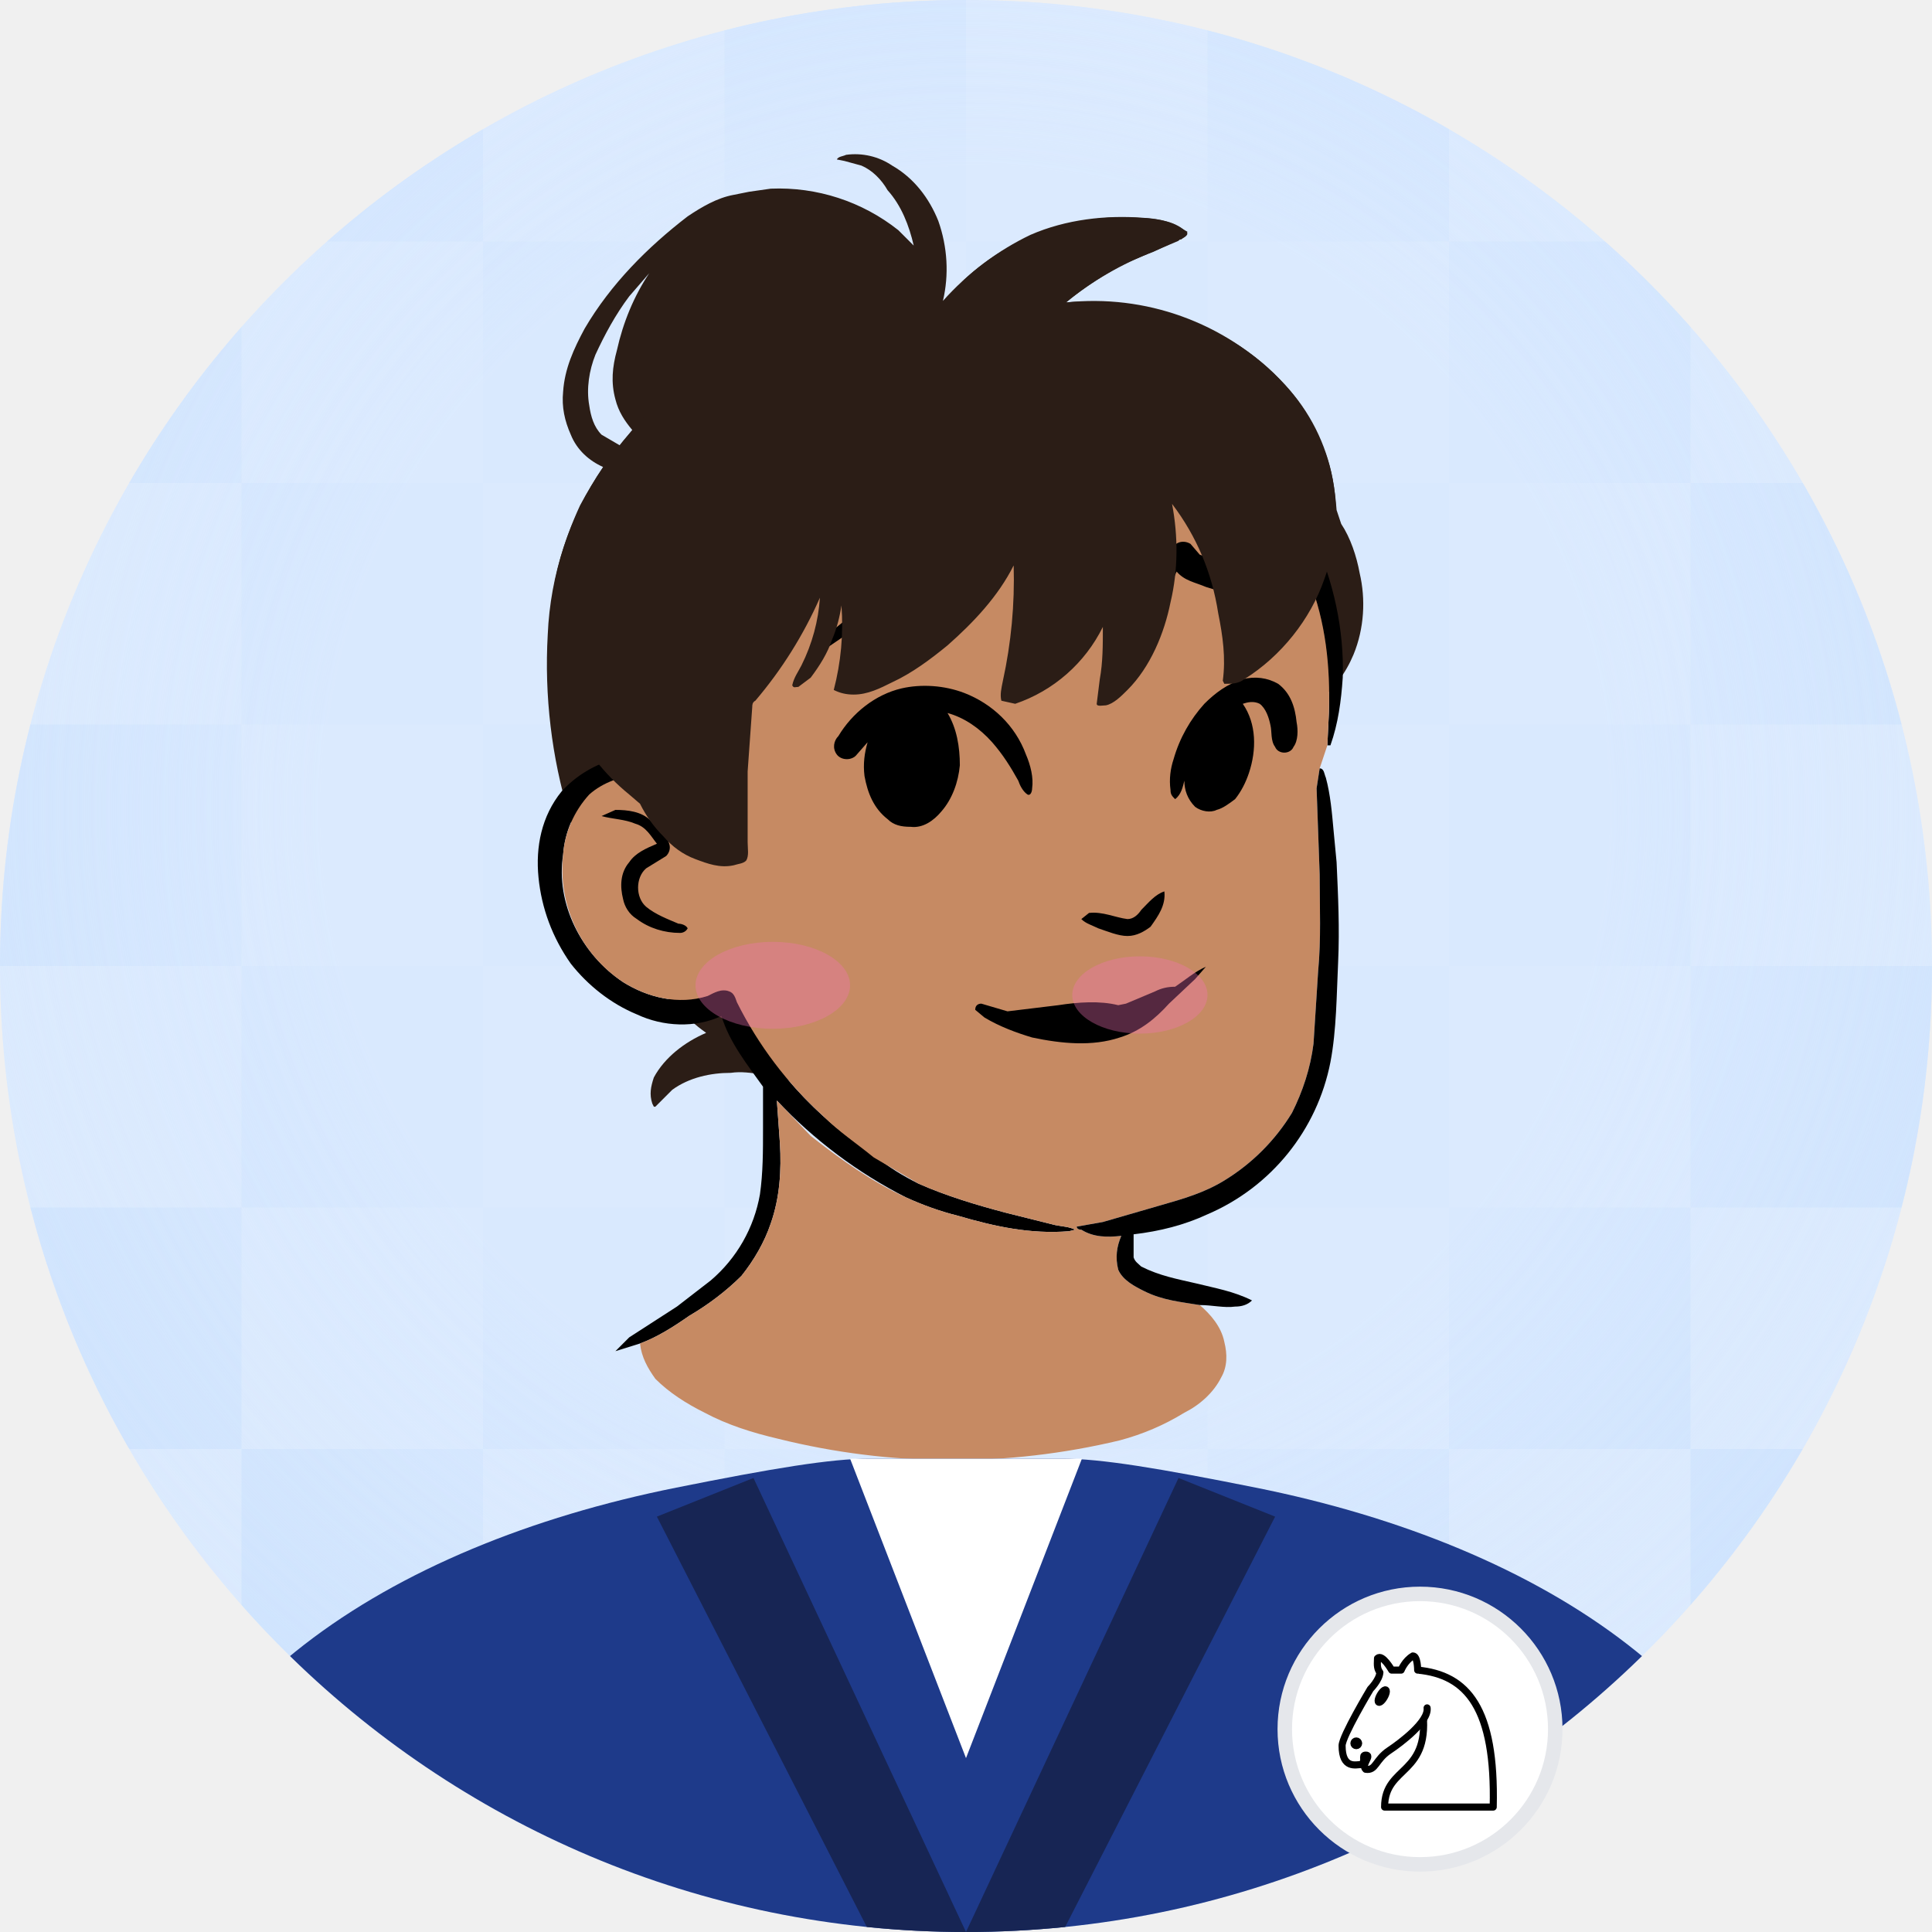
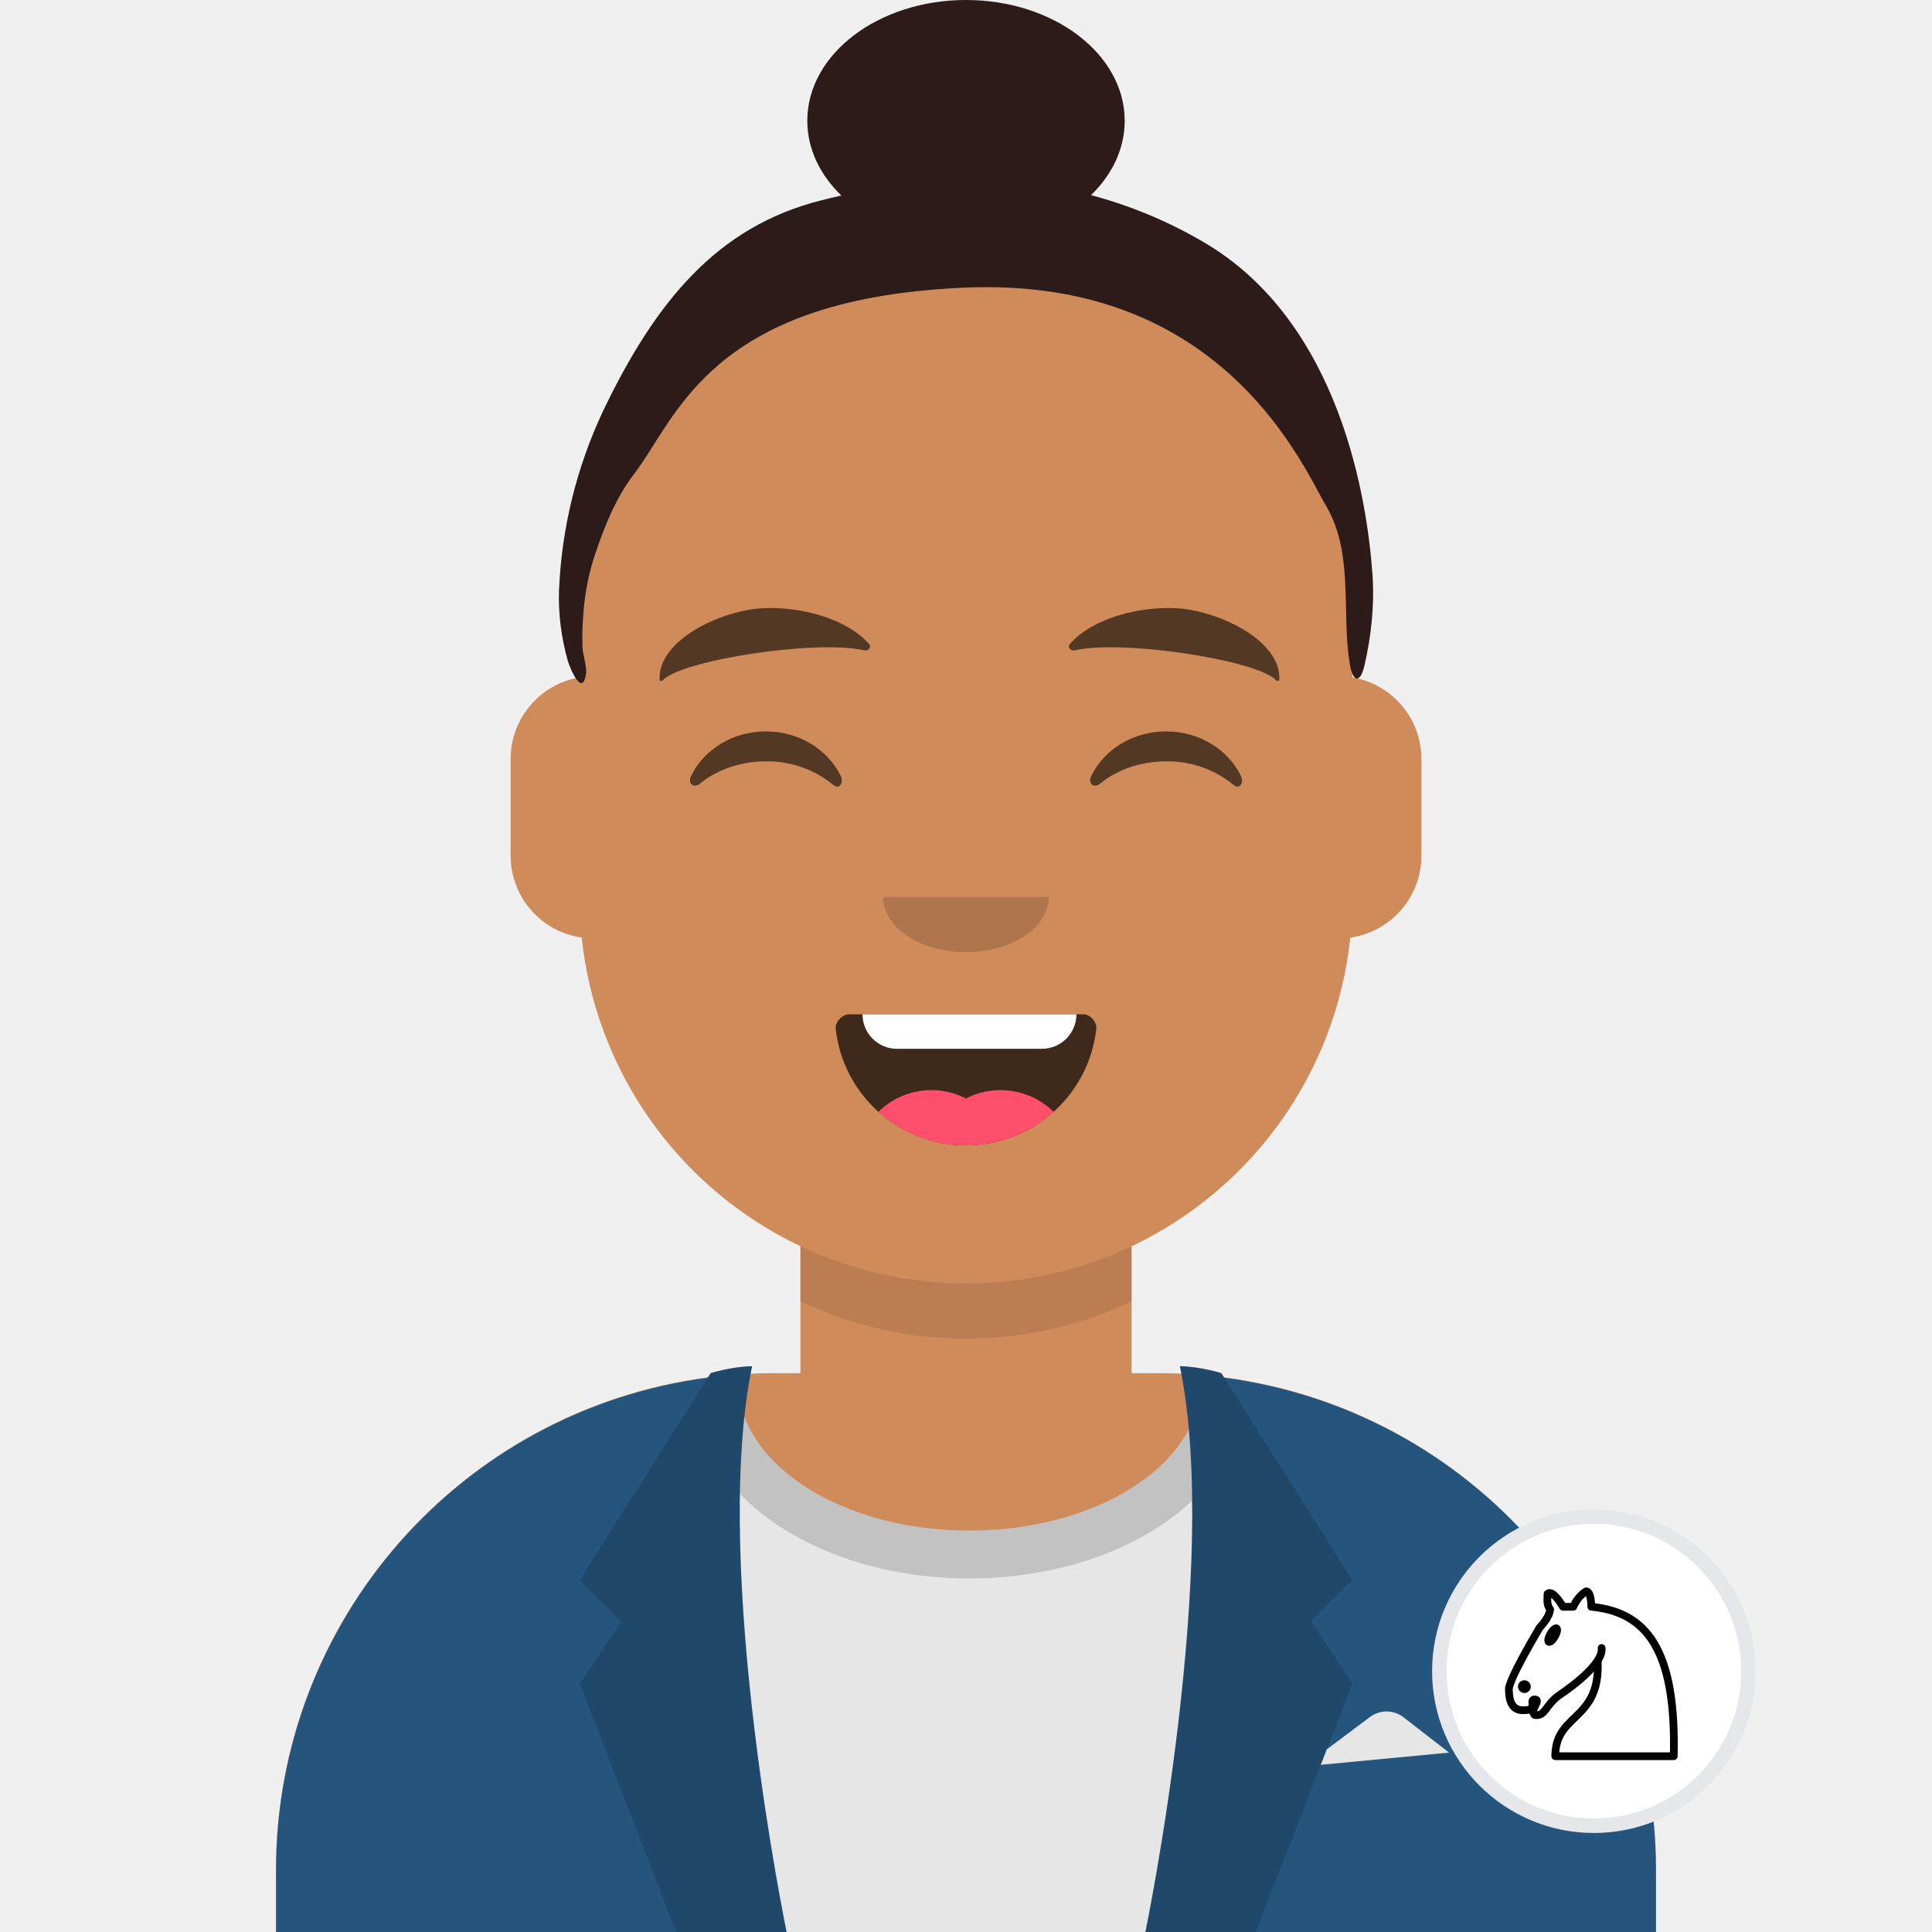
<svg xmlns="http://www.w3.org/2000/svg" viewBox="0 0 200 200" width="200" height="200">
-   <clipPath id="c-nova">
-     <circle cx="100" cy="100" r="100" />
-   </clipPath>
-   <g clip-path="url(#c-nova)">
-     <rect width="200" height="200" fill="#dbeafe" />
-     <g fill="#bfdbfe" opacity="0.45">
-       <rect x="25" y="0" width="25" height="25" />
-       <rect x="75" y="0" width="25" height="25" />
-       <rect x="125" y="0" width="25" height="25" />
-       <rect x="175" y="0" width="25" height="25" />
-       <rect x="0" y="25" width="25" height="25" />
-       <rect x="50" y="25" width="25" height="25" />
-       <rect x="100" y="25" width="25" height="25" />
-       <rect x="150" y="25" width="25" height="25" />
-       <rect x="25" y="50" width="25" height="25" />
-       <rect x="75" y="50" width="25" height="25" />
-       <rect x="125" y="50" width="25" height="25" />
-       <rect x="175" y="50" width="25" height="25" />
-       <rect x="0" y="75" width="25" height="25" />
-       <rect x="50" y="75" width="25" height="25" />
-       <rect x="100" y="75" width="25" height="25" />
-       <rect x="150" y="75" width="25" height="25" />
-       <rect x="25" y="100" width="25" height="25" />
-       <rect x="75" y="100" width="25" height="25" />
-       <rect x="125" y="100" width="25" height="25" />
-       <rect x="175" y="100" width="25" height="25" />
-       <rect x="0" y="125" width="25" height="25" />
-       <rect x="50" y="125" width="25" height="25" />
-       <rect x="100" y="125" width="25" height="25" />
-       <rect x="150" y="125" width="25" height="25" />
-       <rect x="25" y="150" width="25" height="25" />
-       <rect x="75" y="150" width="25" height="25" />
-       <rect x="125" y="150" width="25" height="25" />
-       <rect x="175" y="150" width="25" height="25" />
-       <rect x="0" y="175" width="25" height="25" />
-       <rect x="50" y="175" width="25" height="25" />
-       <rect x="100" y="175" width="25" height="25" />
-       <rect x="150" y="175" width="25" height="25" />
+   <svg x="0" y="0" width="200" height="200" viewBox="0 0 280 280" fill="none" shape-rendering="auto">
+     <mask id="viewboxMask">
+       <rect width="280" height="280" rx="0" ry="0" x="0" y="0" fill="#fff" />
+     </mask>
+     <g mask="url(#viewboxMask)">
+       <g transform="translate(8)">
+         <path d="M132 36a56 56 0 0 0-56 56v6.17A12 12 0 0 0 66 110v14a12 12 0 0 0 10.3 11.88 56.04 56.04 0 0 0 31.7 44.73v18.4h-4a72 72 0 0 0-72 72v9h200v-9a72 72 0 0 0-72-72h-4v-18.39a56.04 56.04 0 0 0 31.7-44.73A12 12 0 0 0 198 124v-14a12 12 0 0 0-10-11.83V92a56 56 0 0 0-56-56Z" fill="#d08b5b" />
+         <path d="M108 180.61v8a55.79 55.79 0 0 0 24 5.39c8.59 0 16.73-1.93 24-5.39v-8a55.79 55.79 0 0 1-24 5.39 55.79 55.79 0 0 1-24-5.39Z" fill="#000" fill-opacity=".1" />
+         <g transform="translate(0 170)">
+           <path d="M132.5 51.83c18.5 0 33.5-9.62 33.5-21.48 0-.36-.01-.7-.04-1.06A72 72 0 0 1 232 101.04V110H32v-8.95a72 72 0 0 1 67.05-71.83c-.03.37-.05.75-.05 1.13 0 11.86 15 21.48 33.5 21.48Z" fill="#E6E6E6" />
+           <path d="M132.5 58.76c21.89 0 39.63-12.05 39.63-26.91 0-.6-.02-1.2-.08-1.8-2-.33-4.03-.59-6.1-.76.04.35.05.7.05 1.06 0 11.86-15 21.48-33.5 21.48S99 42.2 99 30.35c0-.38.02-.76.05-1.13-2.06.14-4.08.36-6.08.67-.07.65-.1 1.3-.1 1.96 0 14.86 17.74 26.91 39.63 26.91Z" fill="#000" fill-opacity=".16" />
+           <path d="M100.78 29.12 101 28c-2.96.05-6 1-6 1l-.42.66A72.01 72.01 0 0 0 32 101.06V110h74s-10.7-51.56-5.24-80.8l.02-.08ZM158 110s11-53 5-82c2.96.05 6 1 6 1l.42.66a72.01 72.01 0 0 1 62.58 71.4V110h-74Z" fill="#25557c" />
+           <path d="M101 28c-6 29 5 82 5 82H90L76 74l6-9-6-6 19-30s3.04-.95 6-1ZM163 28c6 29-5 82-5 82h16l14-36-6-9 6-6-19-30s-3.04-.95-6-1Z" fill-rule="evenodd" clip-rule="evenodd" fill="#000" fill-opacity=".15" />
+           <path d="m183.42 85.77.87-2.24 6.27-4.7a4 4 0 0 1 4.85.05l6.6 5.12-18.59 1.77Z" fill="#E6E6E6" />
+         </g>
+         <g transform="translate(78 134)">
+           <path fill-rule="evenodd" clip-rule="evenodd" d="M35.12 15.13a19 19 0 0 0 37.77-.09c.08-.77-.77-2.04-1.85-2.04H37.1C36 13 35 14.18 35.12 15.13Z" fill="#000" fill-opacity=".7" />
+           <path d="M70 13H39a5 5 0 0 0 5 5h21a5 5 0 0 0 5-5Z" fill="#fff" />
+           <path d="M66.7 27.14A10.96 10.96 0 0 0 54 25.2a10.95 10.95 0 0 0-12.7 1.94A18.93 18.93 0 0 0 54 32c4.88 0 9.33-1.84 12.7-4.86Z" fill="#FF4F6D" />
+         </g>
+         <g transform="translate(104 122)">
+           <path fill-rule="evenodd" clip-rule="evenodd" d="M16 8c0 4.42 5.37 8 12 8s12-3.58 12-8" fill="#000" fill-opacity=".16" />
+         </g>
+         <g transform="translate(76 90)">
+           <path d="M16.16 22.45c1.85-3.8 6-6.45 10.84-6.45 4.81 0 8.96 2.63 10.82 6.4.55 1.13-.24 2.05-1.03 1.37a15.05 15.05 0 0 0-9.8-3.43c-3.73 0-7.12 1.24-9.55 3.23-.9.73-1.82-.01-1.28-1.12ZM74.16 22.45c1.85-3.8 6-6.45 10.84-6.45 4.81 0 8.96 2.63 10.82 6.4.55 1.13-.24 2.05-1.03 1.37a15.05 15.05 0 0 0-9.8-3.43c-3.74 0-7.13 1.24-9.56 3.23-.9.73-1.82-.01-1.28-1.12Z" fill-rule="evenodd" clip-rule="evenodd" fill="#000" fill-opacity=".6" />
+         </g>
+         <g transform="translate(76 82)">
+           <path d="M26.55 6.15c-5.8.27-15.2 4.49-14.96 10.34.01.18.3.27.43.12 2.76-2.96 22.32-5.95 29.2-4.36.64.14 1.12-.48.72-.93-3.43-3.85-10.2-5.43-15.4-5.18ZM86.45 6.15c5.8.27 15.2 4.49 14.96 10.34-.01.18-.3.27-.43.12-2.76-2.96-22.32-5.95-29.2-4.36-.64.14-1.12-.48-.72-.93 3.43-3.85 10.2-5.43 15.4-5.18Z" fill-rule="evenodd" clip-rule="evenodd" fill="#000" fill-opacity=".6" />
+         </g>
+         <g transform="translate(-1)">
+           <path d="M151.12 28.28c3.06-2.97 4.88-6.71 4.88-10.78C156 7.84 145.7 0 133 0s-23 7.84-23 17.5c0 4.1 1.85 7.86 4.94 10.84-.99.22-1.95.45-2.9.69-15.1 3.8-24.02 14.62-31.68 30.62a67.68 67.68 0 0 0-6.34 25.83c-.13 3.41.33 6.94 1.25 10.22.33 1.2 2.15 5.39 2.65 2 .1-.66-.07-1.47-.24-2.27-.12-.55-.23-1.1-.26-1.6-.08-1.56 0-3.15.11-4.72.2-2.92.73-5.8 1.65-8.59 1.33-3.98 3.02-8.3 5.6-11.67.97-1.25 1.88-2.7 2.88-4.27 5.63-8.9 13.68-21.6 45.34-22.9 34.3-1.42 46.78 21.66 51.21 29.87.38.7.7 1.3.97 1.75 2.67 4.53 2.78 9.75 2.9 14.91.05 2.71.11 5.41.54 8 .47 2.84 1.54 2.78 2.13.23 1-4.33 1.47-8.83 1.15-13.28-.72-10.05-4.4-36.45-24.6-48.15a65.52 65.52 0 0 0-16.18-6.73Z" fill="#2c1b18" />
+         </g>
+         <g transform="translate(49 72)" />
+         <g transform="translate(62 42)" />
+       </g>
    </g>
-     <radialGradient id="v-nova" cx="50%" cy="42%" r="60%">
-       <stop offset="55%" stop-color="#dbeafe" />
-       <stop offset="100%" stop-color="#dbeafe" stop-opacity="0" />
-     </radialGradient>
-     <rect width="200" height="200" fill="url(#v-nova)" opacity="0.85" />
-     <svg x="22" y="6" width="156" height="156" viewBox="0 0 980 980" fill="none" shape-rendering="auto">
-       <mask id="viewboxMask">
-         <rect width="980" height="980" rx="0" ry="0" x="0" y="0" fill="#fff" />
-       </mask>
-       <g mask="url(#viewboxMask)">
-         <g transform="translate(10 -60)">
-           <path fill-rule="evenodd" clip-rule="evenodd" d="M432 130a43 43 0 0 0-30-7c-2 1-5 1-6 3l5 1 11 3c7 3 13 9 17 16 9 10 14 23 17 36l-10-10a125 125 0 0 0-83-27l-14 2-10 2c-11 2-21 8-30 14-26 20-50 44-67 73-7 13-13 26-14 41-1 10 1 19 5 28 4 10 12 17 21 21a210 210 0 0 0-36 109 341 341 0 0 0 67 223c10 13 22 26 36 36-14 6-27 16-34 29-2 6-3 11-1 17l1 2h1l3-3 8-8c11-8 25-11 38-11 7-1 13 0 20 1h2l9 2 7 2 7 1h5c5 1 11 1 17-1l1-7c-7-26-22-47-40-67l-11-11c-10-10-20-20-29-32-6-7-11-16-16-25l-3-6c7 4 14 7 21 8 6 1 14 1 19-3 2-2 2-6 2-9v-1a2119 2119 0 0 0 0-47 884 884 0 0 1 5-47 359 359 0 0 0 42-66c-1 15-6 31-13 45l-2 2-3 10c3 2 6-1 8-3 9-9 16-21 20-33l2-7 2-7v21l-4 24-1 2v5c5 2 9 4 14 3 11-1 21-6 30-11a224 224 0 0 0 73-73 415 415 0 0 1-7 75l-2 11c0 2 2 3 3 3h2c3 2 6 1 9-1h1c6-2 12-6 17-10 15-9 27-22 35-37 0 16-1 31-4 47 0 2 0 4 2 4 5 0 9-2 13-5 15-14 25-33 31-52 7-25 7-50 3-75 8 9 14 21 19 32a203 203 0 0 1 14 81c0 1 0 4 2 4 8 0 13-3 19-7l1-2 20-17 1 6 5 21c2 4 3 8 7 11 2 1 5 0 7-1 10-7 18-18 23-30 7-17 8-36 4-53-2-11-6-23-12-32l-1-3-2-6c-1-13-3-27-8-39-10-28-30-51-54-67a179 179 0 0 0-114-29 203 203 0 0 1 57-33l17-8h1c1-1 4-2 4-4-7-8-19-9-28-10-25-2-51 1-74 11-21 10-41 25-57 43 4-17 3-35-3-52-6-15-16-28-30-36ZM253 250c4-18 11-35 21-50l-13 15c-9 12-16 25-22 38-4 10-6 22-4 33 1 7 3 14 8 19l12 7 8-10c-5-6-9-12-11-20-3-11-2-21 1-32Z" fill="#2b1d16" />
-           <path d="M528 244c41 6 80 22 113 47 28 21 50 49 65 81 13 28 20 60 19 91-1 15-3 30-8 44h-2l1-21c1-30-2-59-13-87-10-30-28-57-50-79-42-40-98-62-156-63a243 243 0 0 0-196 94 207 207 0 0 0-40 139l2 25c8 0 19 0 25 7l-3 3-17 1c-12 1-24 5-33 13a64 64 0 0 0-17 39c-5 32 12 65 39 83 16 10 36 15 55 9 4-2 9-5 14-3 3 1 4 4 5 7a251 251 0 0 0 90 100c8 7 18 13 28 18 18 8 38 14 57 19l32 8c5 1 9 1 13 3l-4 1c-25 2-48-3-72-10-12-3-23-7-34-12a306 306 0 0 1-84-63l2 28c1 17 0 35-6 52-4 12-11 24-19 34-10 10-22 19-34 26-10 7-21 14-32 18l-16 5 9-9 31-20 22-17a95 95 0 0 0 32-56c2-14 2-28 2-43v-27c-10-14-22-29-27-46-17 8-38 7-55-1-17-7-32-19-43-33-12-17-19-36-21-56s2-40 15-56c9-10 22-18 35-21-4-14-6-29-6-44a234 234 0 0 1 83-173 249 249 0 0 1 199-55Z" fill="#000" />
-           <path d="M653 320c22 22 40 49 50 79 11 28 14 57 13 87l-1 21-5 15-2 13 2 56c0 21 1 42-1 63l-3 47c-2 16-7 31-14 45-11 18-26 33-44 44-13 8-27 12-41 16l-38 11-17 3c0 1 1 2 3 2 8 5 17 5 26 4-3 7-4 14-2 22 3 7 11 11 17 14 12 6 24 7 36 9 7 6 14 14 16 24 2 8 2 16-2 23-5 10-14 18-24 23-13 8-27 14-42 18a468 468 0 0 1-222-1c-17-4-33-9-48-17-12-6-23-13-32-22-5-7-9-14-10-23 11-4 22-11 32-18 12-7 24-16 34-26 8-10 15-22 19-34 6-17 7-35 6-52l-2-28 22 23c19 15 40 30 62 40 11 5 22 9 34 12 24 7 47 12 72 10l4-1c-4-2-8-2-13-3l-32-8c-19-5-39-11-57-19l-29-17c-11-9-23-17-33-27a251 251 0 0 1-56-74c-1-3-2-6-5-7-5-2-10 1-14 3-19 6-39 1-55-9a88 88 0 0 1-39-83c1-14 7-28 17-39 9-8 21-12 33-13l17-1 3-3c-6-7-17-7-25-7l-2-25a207 207 0 0 1 40-139 243 243 0 0 1 196-94c58 1 114 23 156 63Z" fill="#c68a63" />
-           <path d="M710 522c3 0 3 4 4 6 3 11 4 23 5 34l2 21c1 22 2 43 1 65-1 21-1 44-5 65a136 136 0 0 1-80 99c-15 7-31 11-48 13v15c1 3 3 4 5 6 12 6 23 8 36 11 12 3 24 5 36 11-3 3-7 4-11 4-7 1-15-1-23-1-12-2-24-3-36-9-6-3-14-7-17-14-2-8-1-15 2-22-9 1-18 1-26-4-2 0-3-1-3-2l17-3 38-11c14-4 28-8 41-16 18-11 33-26 44-44 7-14 12-29 14-45l3-47c2-21 1-42 1-63l-2-56 2-13ZM252 549c8 0 17 1 23 7 5 4 10 9 12 15 1 3 0 6-2 8l-13 8c-7 6-7 19 0 25 6 5 14 8 21 11 2 0 5 1 6 3-1 2-3 3-5 3-10 0-20-3-28-9-5-3-8-8-9-13-2-8-2-17 4-24 4-6 11-9 18-12-4-5-7-11-14-13-7-3-15-3-22-5l9-4Z" fill="#000" />
-           <path d="M683 467c8 6 11 15 12 25 1 5 1 12-2 16-2 5-10 5-12 0-3-4-2-10-3-14-1-5-3-11-7-14-4-2-8-1-11 0 9 13 9 30 4 45-2 6-5 12-9 17-4 3-8 6-12 7-4 2-10 1-14-2-5-5-7-11-7-17-1 4-2 9-6 12-2-2-3-3-3-6-1-7 0-14 2-20 4-14 11-26 20-36 7-7 15-13 25-16 8-2 16-1 23 3ZM479 473c18 7 33 21 40 40 3 7 5 15 4 22 0 2-1 5-3 4-3-2-5-6-6-9-5-9-10-17-17-25-8-9-18-16-29-19 6 10 8 22 8 34-1 11-5 22-12 30-5 6-12 11-20 10-6 0-11-1-15-5-9-7-13-17-15-28-1-8 0-15 2-22l-7 8c-3 4-10 4-13 0s-2-9 1-12c9-15 24-27 41-31 13-3 28-2 41 3Z" fill="#000000" />
-           <path d="M533 358c6 2 9 8 10 14 0 8-3 16-7 22-3 3-7 4-10 1-4-3-2-10-2-15l-13 10c-6 4-13 7-20 9-9 4-19 5-30 8l-25 8c-8 3-15 8-22 12l-25 17c-5 3-8 7-11 12-2-4-1-8 1-11a401 401 0 0 1 35-29c16-13 36-21 55-28l28-11c8-4 14-11 21-16 5-2 10-4 15-3ZM626 376l6 7c17 7 33 7 49 16 4 2 7 6 9 10s1 8-2 12l-16-6c-12-6-24-7-36-11-7-3-14-4-19-10-4 8-4 17-8 26-1 1-1 4-4 3l-1-8 2-11c1-8 4-16 7-23 2-6 8-8 13-5Z" fill="#000000" />
-           <path d="M609 602c1 9-4 16-9 23-4 3-9 6-15 6s-13-3-19-5c-4-2-8-3-11-6l5-4c9-1 17 3 25 4 4 0 7-3 9-6 5-5 9-10 15-12Z" fill="#000000" />
-           <path d="m636 651-7 8-17 16c-9 10-19 18-32 22-18 6-38 4-57 0-10-3-21-7-31-13l-6-5c0-3 2-4 4-4l17 5 33-4c13-2 27-3 39 0l5-1 19-8c4-2 8-3 13-3 6-4 13-10 20-13Z" fill="#000000" />
-           <path d="M593 164c7 0 15 1 22 4l9 5c-1 4-4 4-6 6l-33 14c-14 7-28 16-40 26a169 169 0 0 1 139 50 123 123 0 0 1 29 130c-9 26-28 50-52 65-4 3-8 3-13 3l-1-2c2-15 0-29-3-44-4-26-14-50-30-71 4 21 4 43-1 64-4 20-13 42-28 57-4 4-9 9-14 10-2 0-6 1-6-1l2-16c2-11 2-22 2-34a99 99 0 0 1-57 50l-9-2c-1-4 0-8 1-13a309 309 0 0 0 7-75c-10 20-26 37-43 52-11 9-23 18-36 24-8 4-16 8-25 8-5 0-9-1-13-3a168 168 0 0 0 5-55c-1 7-3 15-6 22-3 9-8 17-14 25l-8 6c-2 0-3 1-4-1 1-5 4-9 6-13 7-14 11-29 12-44a273 273 0 0 1-42 67c-2 1-2 3-2 4l-3 42v46c0 4 1 9-1 12-2 2-5 2-8 3-9 2-17-1-25-4s-15-8-21-15c-6-6-11-13-15-21l-7-6a138 138 0 0 1-51-111c0-27 8-53 19-77a254 254 0 0 1 181-131c17-2 36-3 53 1l16-17a151 151 0 0 1 114-40Z" fill="#2b1d16" />
-         </g>
-         <g transform="translate(10 -60)" />
-       </g>
-     </svg>
-     <g fill="#f472b6" opacity="0.35">
-       <ellipse cx="80" cy="102" rx="8" ry="4.5" />
-       <ellipse cx="118" cy="103" rx="7" ry="4" />
-     </g>
-     <path d="M14 200 C16 176 40 160 70 154 C80 152 86 151 90 151 L110 151 C114 151 120 152 130 154 C160 160 184 176 186 200 Z" fill="#1e3a8a" />
-     <path d="M88 151 L100 182 L112 151 Z" fill="#ffffff" />
-     <path d="M78 153 L100 200 L90 200 L68 157 Z M122 153 L100 200 L110 200 L132 157 Z" fill="#172554" />
-   </g>
-   <g transform="translate(134 166)">
-     <circle cx="13" cy="13" r="14" fill="#fff" stroke="#e5e7eb" stroke-width="1.5" />
-     <svg x="2" y="2" width="22" height="22" style="color-scheme:light only" viewBox="0 0 45 45">
+   </svg>
+   <g transform="translate(150 158)">
+     <circle cx="15" cy="15" r="16" fill="#fff" stroke="#e5e7eb" stroke-width="1.5" />
+     <svg x="3" y="3" width="24" height="24" style="color-scheme:light only" viewBox="0 0 45 45">
      <g fill="none" fill-rule="evenodd" stroke="#000" stroke-linecap="round" stroke-linejoin="round" stroke-width="1.5">
        <path fill="#fff" d="M22 10c10.5 1 16.5 8 16 29H15c0-9 10-6.5 8-21" />
        <path fill="#fff" d="M24 18c.38 2.91-5.55 7.37-8 9-3 2-2.82 4.34-5 4-1.042-.94 1.41-3.04 0-3-1 0 .19 1.23-1 2-1 0-4.003 1-4-4 0-2 6-12 6-12s1.89-1.9 2-3.5c-.73-.994-.5-2-.5-3 1-1 3 2.5 3 2.5h2s.78-1.992 2.5-3c1 0 1 3 1 3" />
        <path fill="#000" d="M9.5 25.5a.5.5 0 1 1-1 0 .5.5 0 1 1 1 0m5.433-9.75a.5 1.5 30 1 1-.866-.5.5 1.5 30 1 1 .866.5" />
      </g>
    </svg>
  </g>
</svg>
